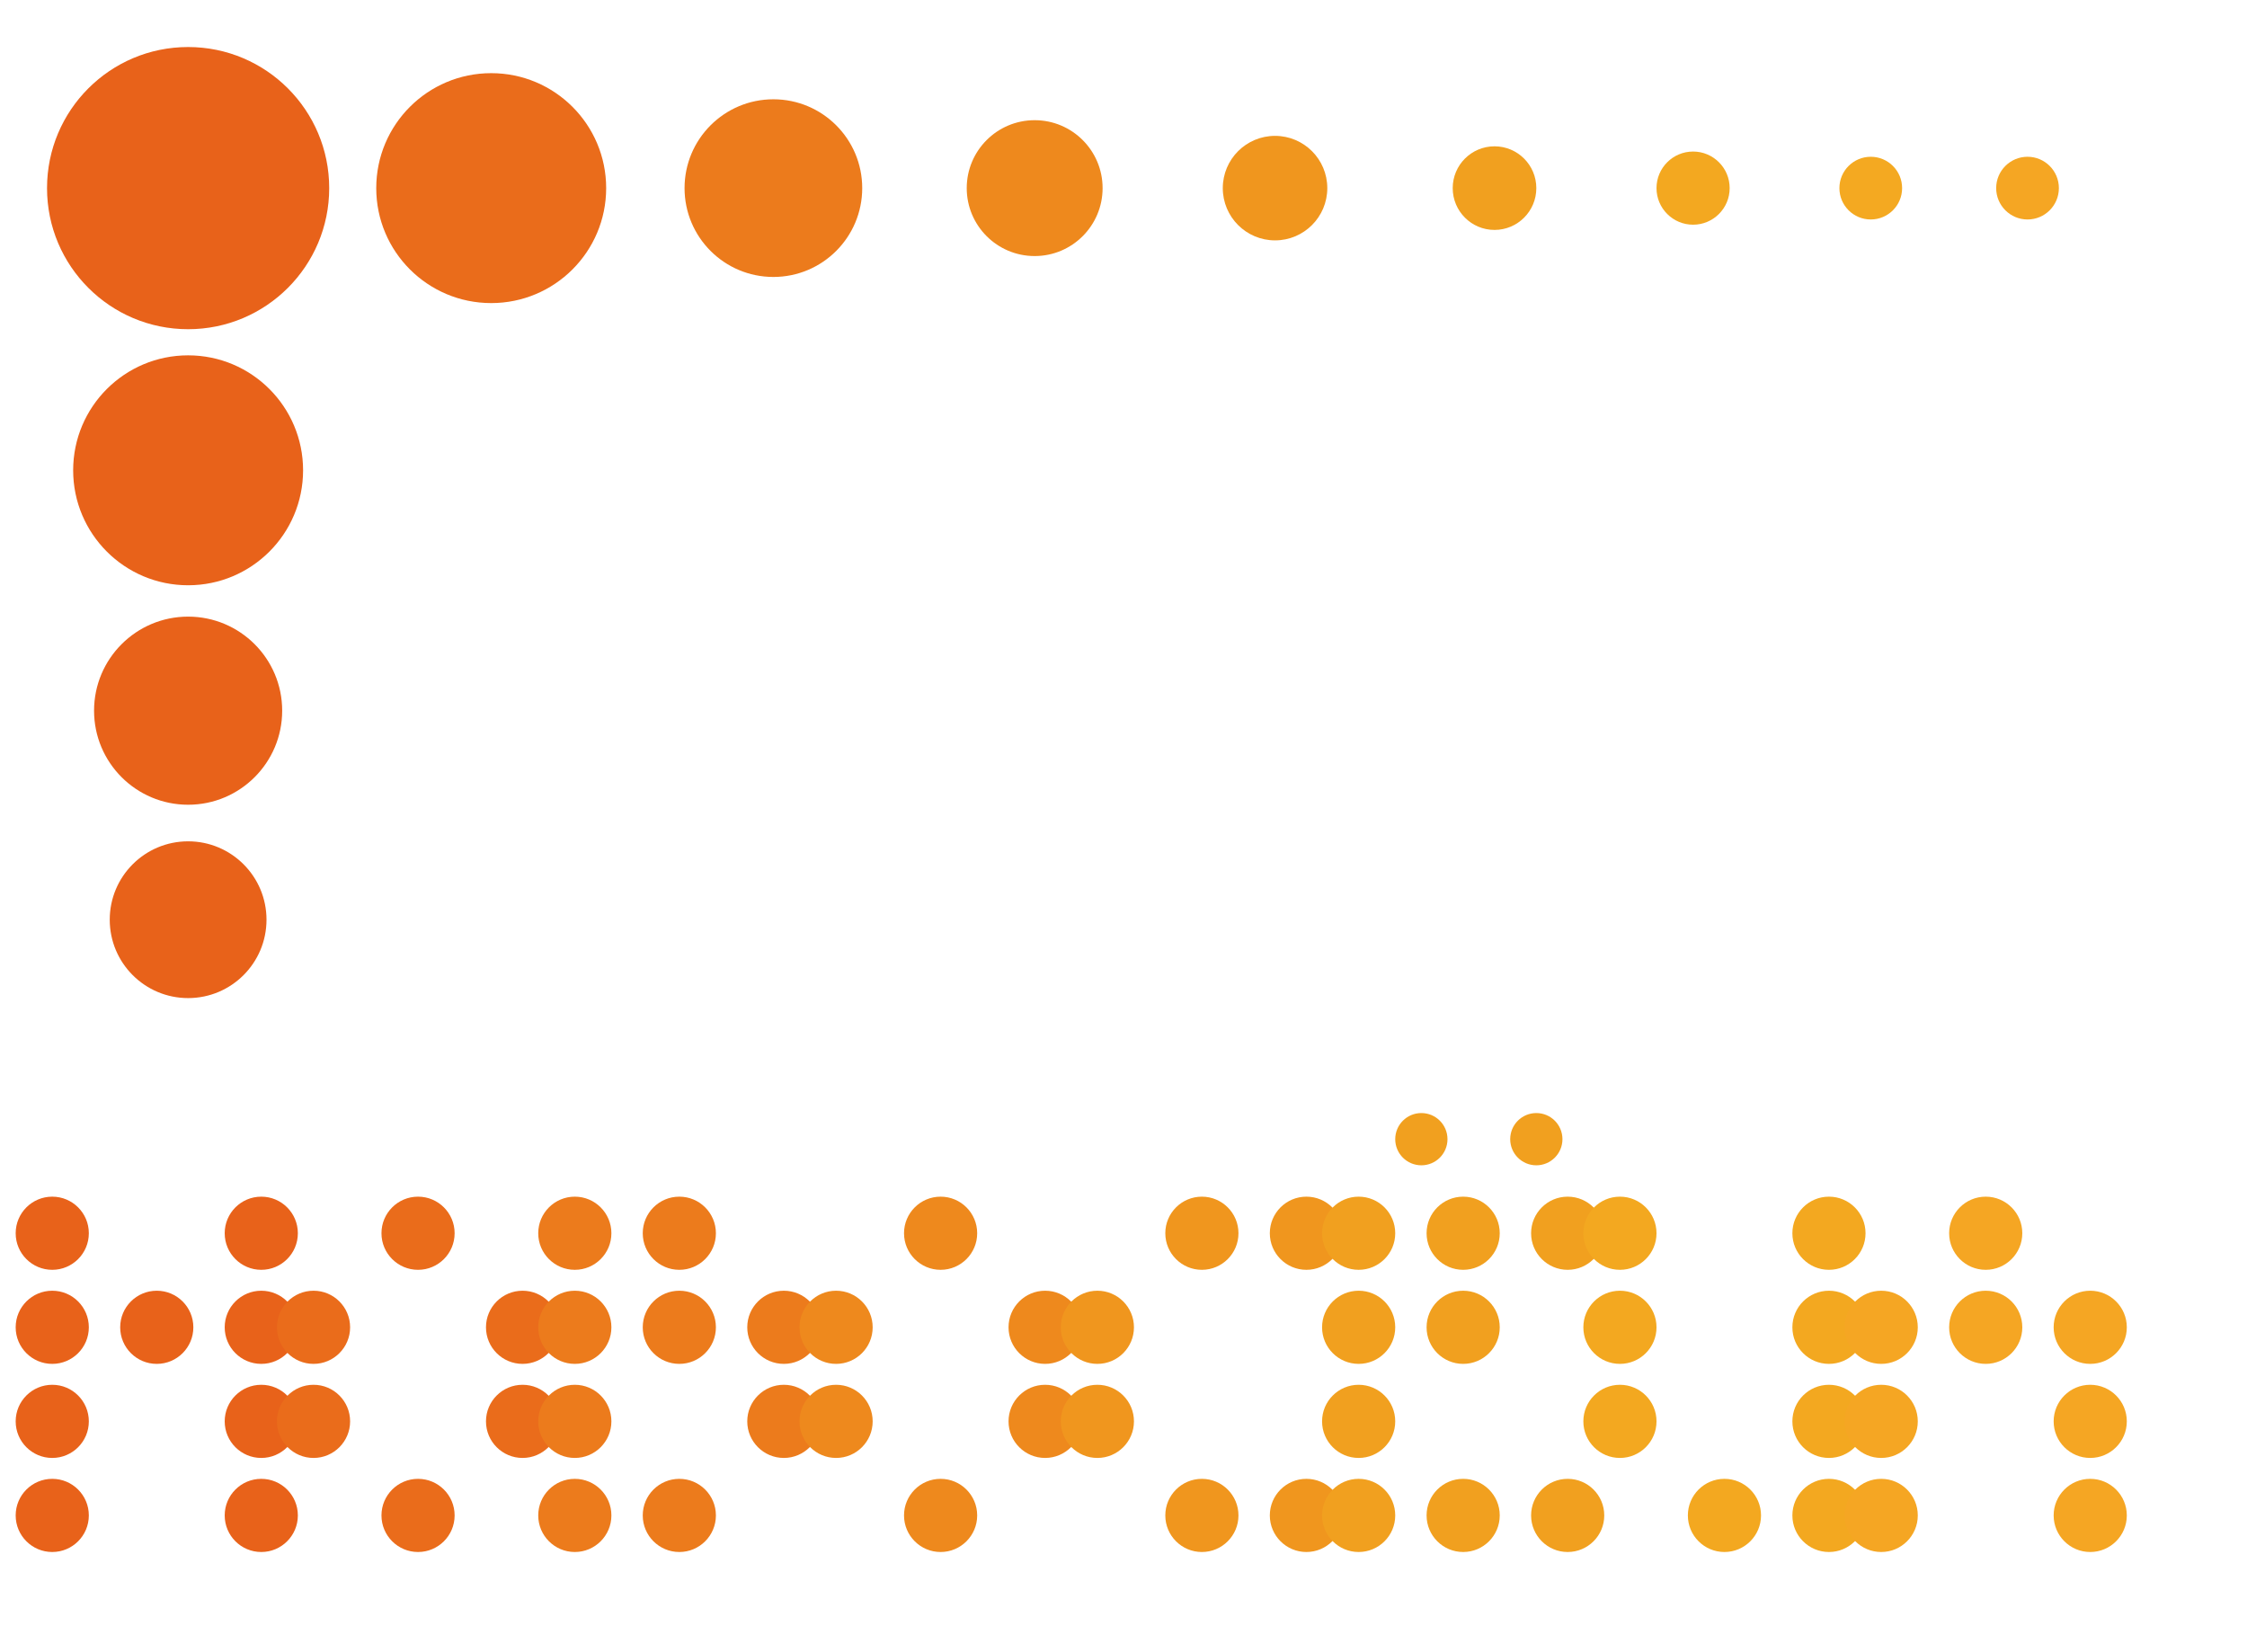
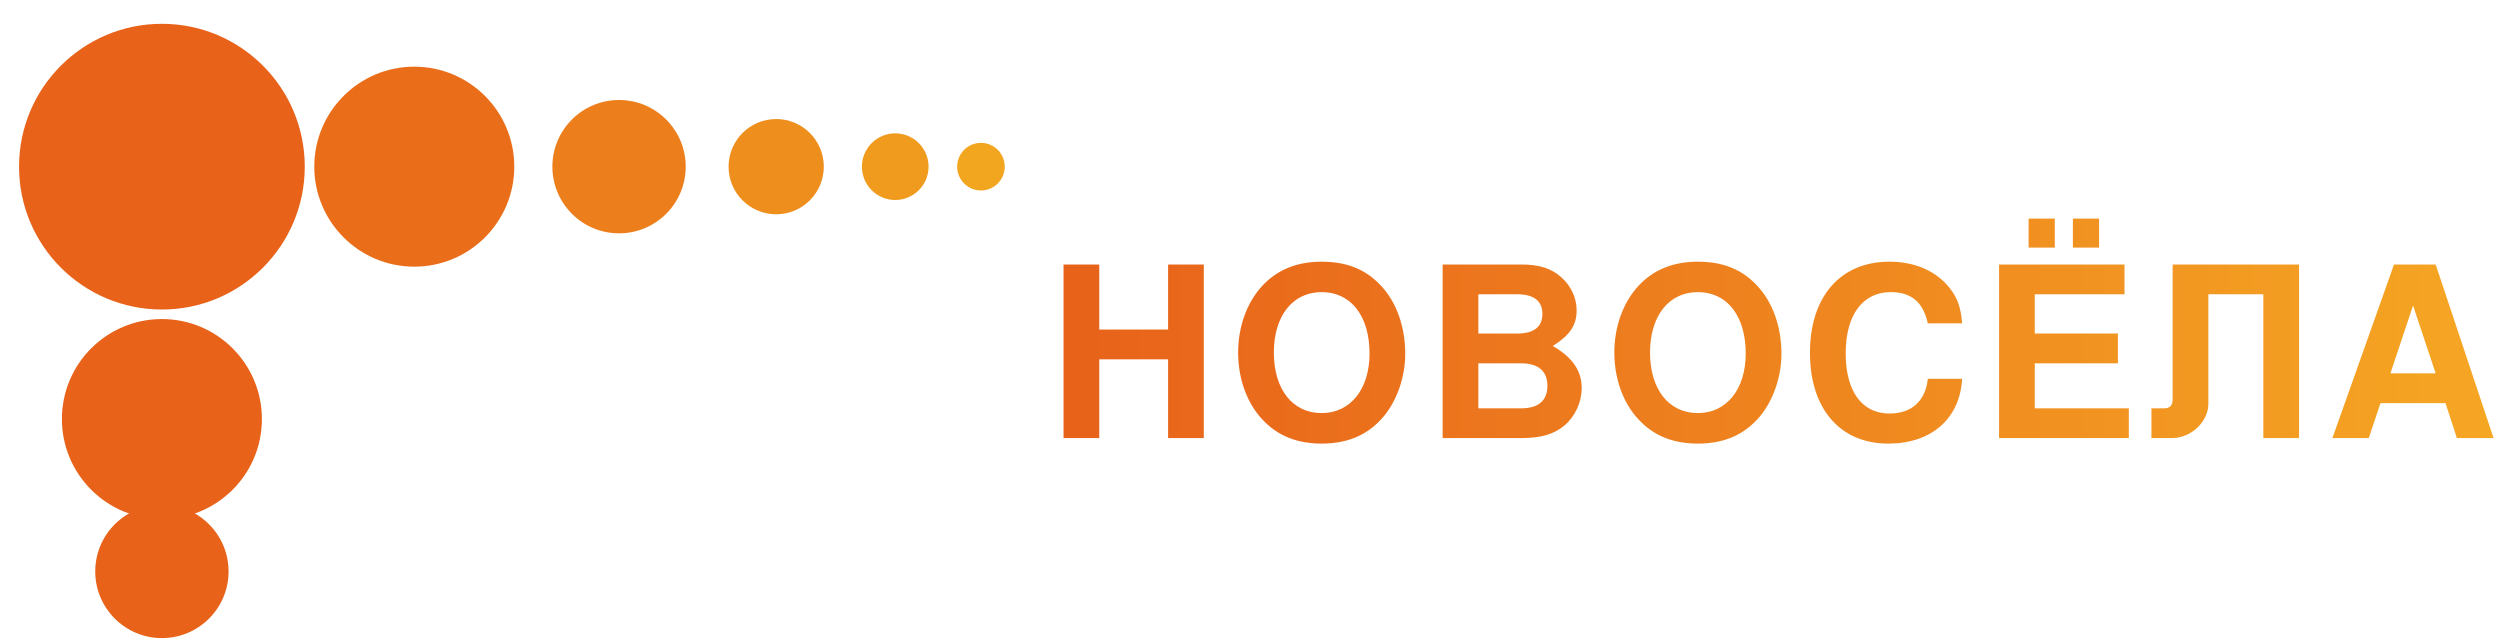
- <svg xmlns="http://www.w3.org/2000/svg" viewBox="0 0 215 158">
+ <svg xmlns="http://www.w3.org/2000/svg" viewBox="0 0 525 135">
+   <defs>
+     <linearGradient id="grd" x1="0%" y1="0%" x2="100%" y2="0%">
+       <stop offset="0%" stop-color="#E8621A" />
+       <stop offset="100%" stop-color="#F5A623" />
+     </linearGradient>
+   </defs>
  <style>
-     @keyframes pw {
-       0%, 100% { transform: scale(1); }
-       50% { transform: scale(1.3); }
-     }
-     circle {
-       transform-box: fill-box;
-       transform-origin: center;
-       animation: pw 2.5s ease-in-out infinite;
-     }
-     .w0 { animation-delay: 0s; }
-     .w1 { animation-delay: 0.2s; }
-     .w2 { animation-delay: 0.4s; }
-     .w3 { animation-delay: 0.6s; }
-     .w4 { animation-delay: 0.8s; }
-     .w5 { animation-delay: 1.0s; }
-     .w6 { animation-delay: 1.2s; }
-     .w7 { animation-delay: 1.4s; }
+     @keyframes pw { 0%,100%{transform:scale(1)} 50%{transform:scale(1.22)} }
+     @keyframes tw { 0%,100%{opacity:1} 50%{opacity:0.78} }
+     circle { transform-box:fill-box; transform-origin:center; animation:pw 2.5s ease-in-out infinite; }
+     .w0{animation-delay:0s}  .w1{animation-delay:.22s} .w2{animation-delay:.44s}
+     .w3{animation-delay:.66s} .w4{animation-delay:.88s} .w5{animation-delay:1.1s}
+     .lt{animation:tw 2.5s ease-in-out infinite .5s}
  </style>
-   <circle cx="18" cy="18" r="13.5" fill="#E8621A" class="w0" />
-   <circle cx="18" cy="45" r="11" fill="#E8621A" class="w0" />
-   <circle cx="18" cy="68" r="9" fill="#E8621A" class="w0" />
-   <circle cx="18" cy="88" r="7.5" fill="#E8621A" class="w0" />
-   <circle cx="47" cy="18" r="11" fill="#EA6C1B" class="w1" />
-   <circle cx="74" cy="18" r="8.5" fill="#EC7B1C" class="w2" />
-   <circle cx="99" cy="18" r="6.5" fill="#EE891D" class="w3" />
-   <circle cx="122" cy="18" r="5" fill="#F0961E" class="w4" />
-   <circle cx="143" cy="18" r="4" fill="#F1A01F" class="w5" />
-   <circle cx="162" cy="18" r="3.5" fill="#F3A820" class="w6" />
-   <circle cx="179" cy="18" r="3" fill="#F4A921" class="w6" />
-   <circle cx="194" cy="18" r="3" fill="#F5A623" class="w7" />
-   <circle cx="5" cy="118" r="3.5" fill="#E8621A" class="w0" />
-   <circle cx="25" cy="118" r="3.5" fill="#E8621A" class="w0" />
-   <circle cx="5" cy="127" r="3.5" fill="#E8621A" class="w0" />
-   <circle cx="15" cy="127" r="3.5" fill="#E8621A" class="w0" />
-   <circle cx="25" cy="127" r="3.5" fill="#E8621A" class="w0" />
-   <circle cx="5" cy="136" r="3.5" fill="#E8621A" class="w0" />
-   <circle cx="25" cy="136" r="3.5" fill="#E8621A" class="w0" />
-   <circle cx="5" cy="145" r="3.5" fill="#E8621A" class="w0" />
-   <circle cx="25" cy="145" r="3.5" fill="#E8621A" class="w0" />
-   <circle cx="40" cy="118" r="3.5" fill="#EA6C1B" class="w1" />
-   <circle cx="30" cy="127" r="3.5" fill="#EA6C1B" class="w1" />
-   <circle cx="50" cy="127" r="3.5" fill="#EA6C1B" class="w1" />
-   <circle cx="30" cy="136" r="3.5" fill="#EA6C1B" class="w1" />
-   <circle cx="50" cy="136" r="3.5" fill="#EA6C1B" class="w1" />
-   <circle cx="40" cy="145" r="3.5" fill="#EA6C1B" class="w1" />
-   <circle cx="55" cy="118" r="3.5" fill="#EC7B1C" class="w2" />
-   <circle cx="65" cy="118" r="3.5" fill="#EC7B1C" class="w2" />
-   <circle cx="55" cy="127" r="3.5" fill="#EC7B1C" class="w2" />
-   <circle cx="65" cy="127" r="3.5" fill="#EC7B1C" class="w2" />
-   <circle cx="75" cy="127" r="3.5" fill="#EC7B1C" class="w2" />
-   <circle cx="55" cy="136" r="3.5" fill="#EC7B1C" class="w2" />
-   <circle cx="75" cy="136" r="3.5" fill="#EC7B1C" class="w2" />
-   <circle cx="55" cy="145" r="3.5" fill="#EC7B1C" class="w2" />
-   <circle cx="65" cy="145" r="3.5" fill="#EC7B1C" class="w2" />
-   <circle cx="90" cy="118" r="3.5" fill="#EE891D" class="w3" />
-   <circle cx="80" cy="127" r="3.5" fill="#EE891D" class="w3" />
-   <circle cx="100" cy="127" r="3.5" fill="#EE891D" class="w3" />
-   <circle cx="80" cy="136" r="3.5" fill="#EE891D" class="w3" />
-   <circle cx="100" cy="136" r="3.5" fill="#EE891D" class="w3" />
-   <circle cx="90" cy="145" r="3.5" fill="#EE891D" class="w3" />
-   <circle cx="115" cy="118" r="3.5" fill="#F0961E" class="w4" />
-   <circle cx="125" cy="118" r="3.5" fill="#F0961E" class="w4" />
-   <circle cx="105" cy="127" r="3.5" fill="#F0961E" class="w4" />
-   <circle cx="105" cy="136" r="3.5" fill="#F0961E" class="w4" />
-   <circle cx="115" cy="145" r="3.5" fill="#F0961E" class="w4" />
-   <circle cx="125" cy="145" r="3.5" fill="#F0961E" class="w4" />
-   <circle cx="136" cy="109" r="2.5" fill="#F1A01F" class="w5" />
-   <circle cx="147" cy="109" r="2.5" fill="#F1A01F" class="w5" />
-   <circle cx="130" cy="118" r="3.5" fill="#F1A01F" class="w5" />
-   <circle cx="140" cy="118" r="3.5" fill="#F1A01F" class="w5" />
-   <circle cx="150" cy="118" r="3.5" fill="#F1A01F" class="w5" />
-   <circle cx="130" cy="127" r="3.5" fill="#F1A01F" class="w5" />
-   <circle cx="140" cy="127" r="3.5" fill="#F1A01F" class="w5" />
-   <circle cx="130" cy="136" r="3.5" fill="#F1A01F" class="w5" />
-   <circle cx="130" cy="145" r="3.5" fill="#F1A01F" class="w5" />
-   <circle cx="140" cy="145" r="3.5" fill="#F1A01F" class="w5" />
-   <circle cx="150" cy="145" r="3.5" fill="#F1A01F" class="w5" />
-   <circle cx="155" cy="118" r="3.5" fill="#F3A820" class="w6" />
-   <circle cx="175" cy="118" r="3.5" fill="#F3A820" class="w6" />
-   <circle cx="155" cy="127" r="3.5" fill="#F3A820" class="w6" />
-   <circle cx="175" cy="127" r="3.5" fill="#F3A820" class="w6" />
-   <circle cx="155" cy="136" r="3.5" fill="#F3A820" class="w6" />
-   <circle cx="175" cy="136" r="3.5" fill="#F3A820" class="w6" />
-   <circle cx="165" cy="145" r="3.5" fill="#F3A820" class="w6" />
-   <circle cx="175" cy="145" r="3.5" fill="#F3A820" class="w6" />
-   <circle cx="190" cy="118" r="3.5" fill="#F5A623" class="w7" />
-   <circle cx="180" cy="127" r="3.5" fill="#F5A623" class="w7" />
-   <circle cx="190" cy="127" r="3.5" fill="#F5A623" class="w7" />
-   <circle cx="200" cy="127" r="3.5" fill="#F5A623" class="w7" />
-   <circle cx="180" cy="136" r="3.5" fill="#F5A623" class="w7" />
-   <circle cx="200" cy="136" r="3.5" fill="#F5A623" class="w7" />
-   <circle cx="180" cy="145" r="3.5" fill="#F5A623" class="w7" />
-   <circle cx="200" cy="145" r="3.5" fill="#F5A623" class="w7" />
+   <circle cx="34" cy="35" r="30" fill="#E8621A" class="w0" />
+   <circle cx="34" cy="88" r="21" fill="#E8621A" class="w0" />
+   <circle cx="34" cy="120" r="14" fill="#E8621A" class="w0" />
+   <circle cx="87" cy="35" r="21" fill="#EA6D1A" class="w1" />
+   <circle cx="130" cy="35" r="14" fill="#EC7E1B" class="w2" />
+   <circle cx="163" cy="35" r="10" fill="#EE8E1C" class="w3" />
+   <circle cx="188" cy="35" r="7" fill="#F09B1E" class="w4" />
+   <circle cx="206" cy="35" r="5" fill="#F2A620" class="w5" />
+   <text x="220" y="92" font-family="system-ui,-apple-system,'Segoe UI',Helvetica,Arial,sans-serif" font-size="50" font-weight="800" letter-spacing="2" fill="url(#grd)" class="lt">НОВОСЁЛА</text>
</svg>
